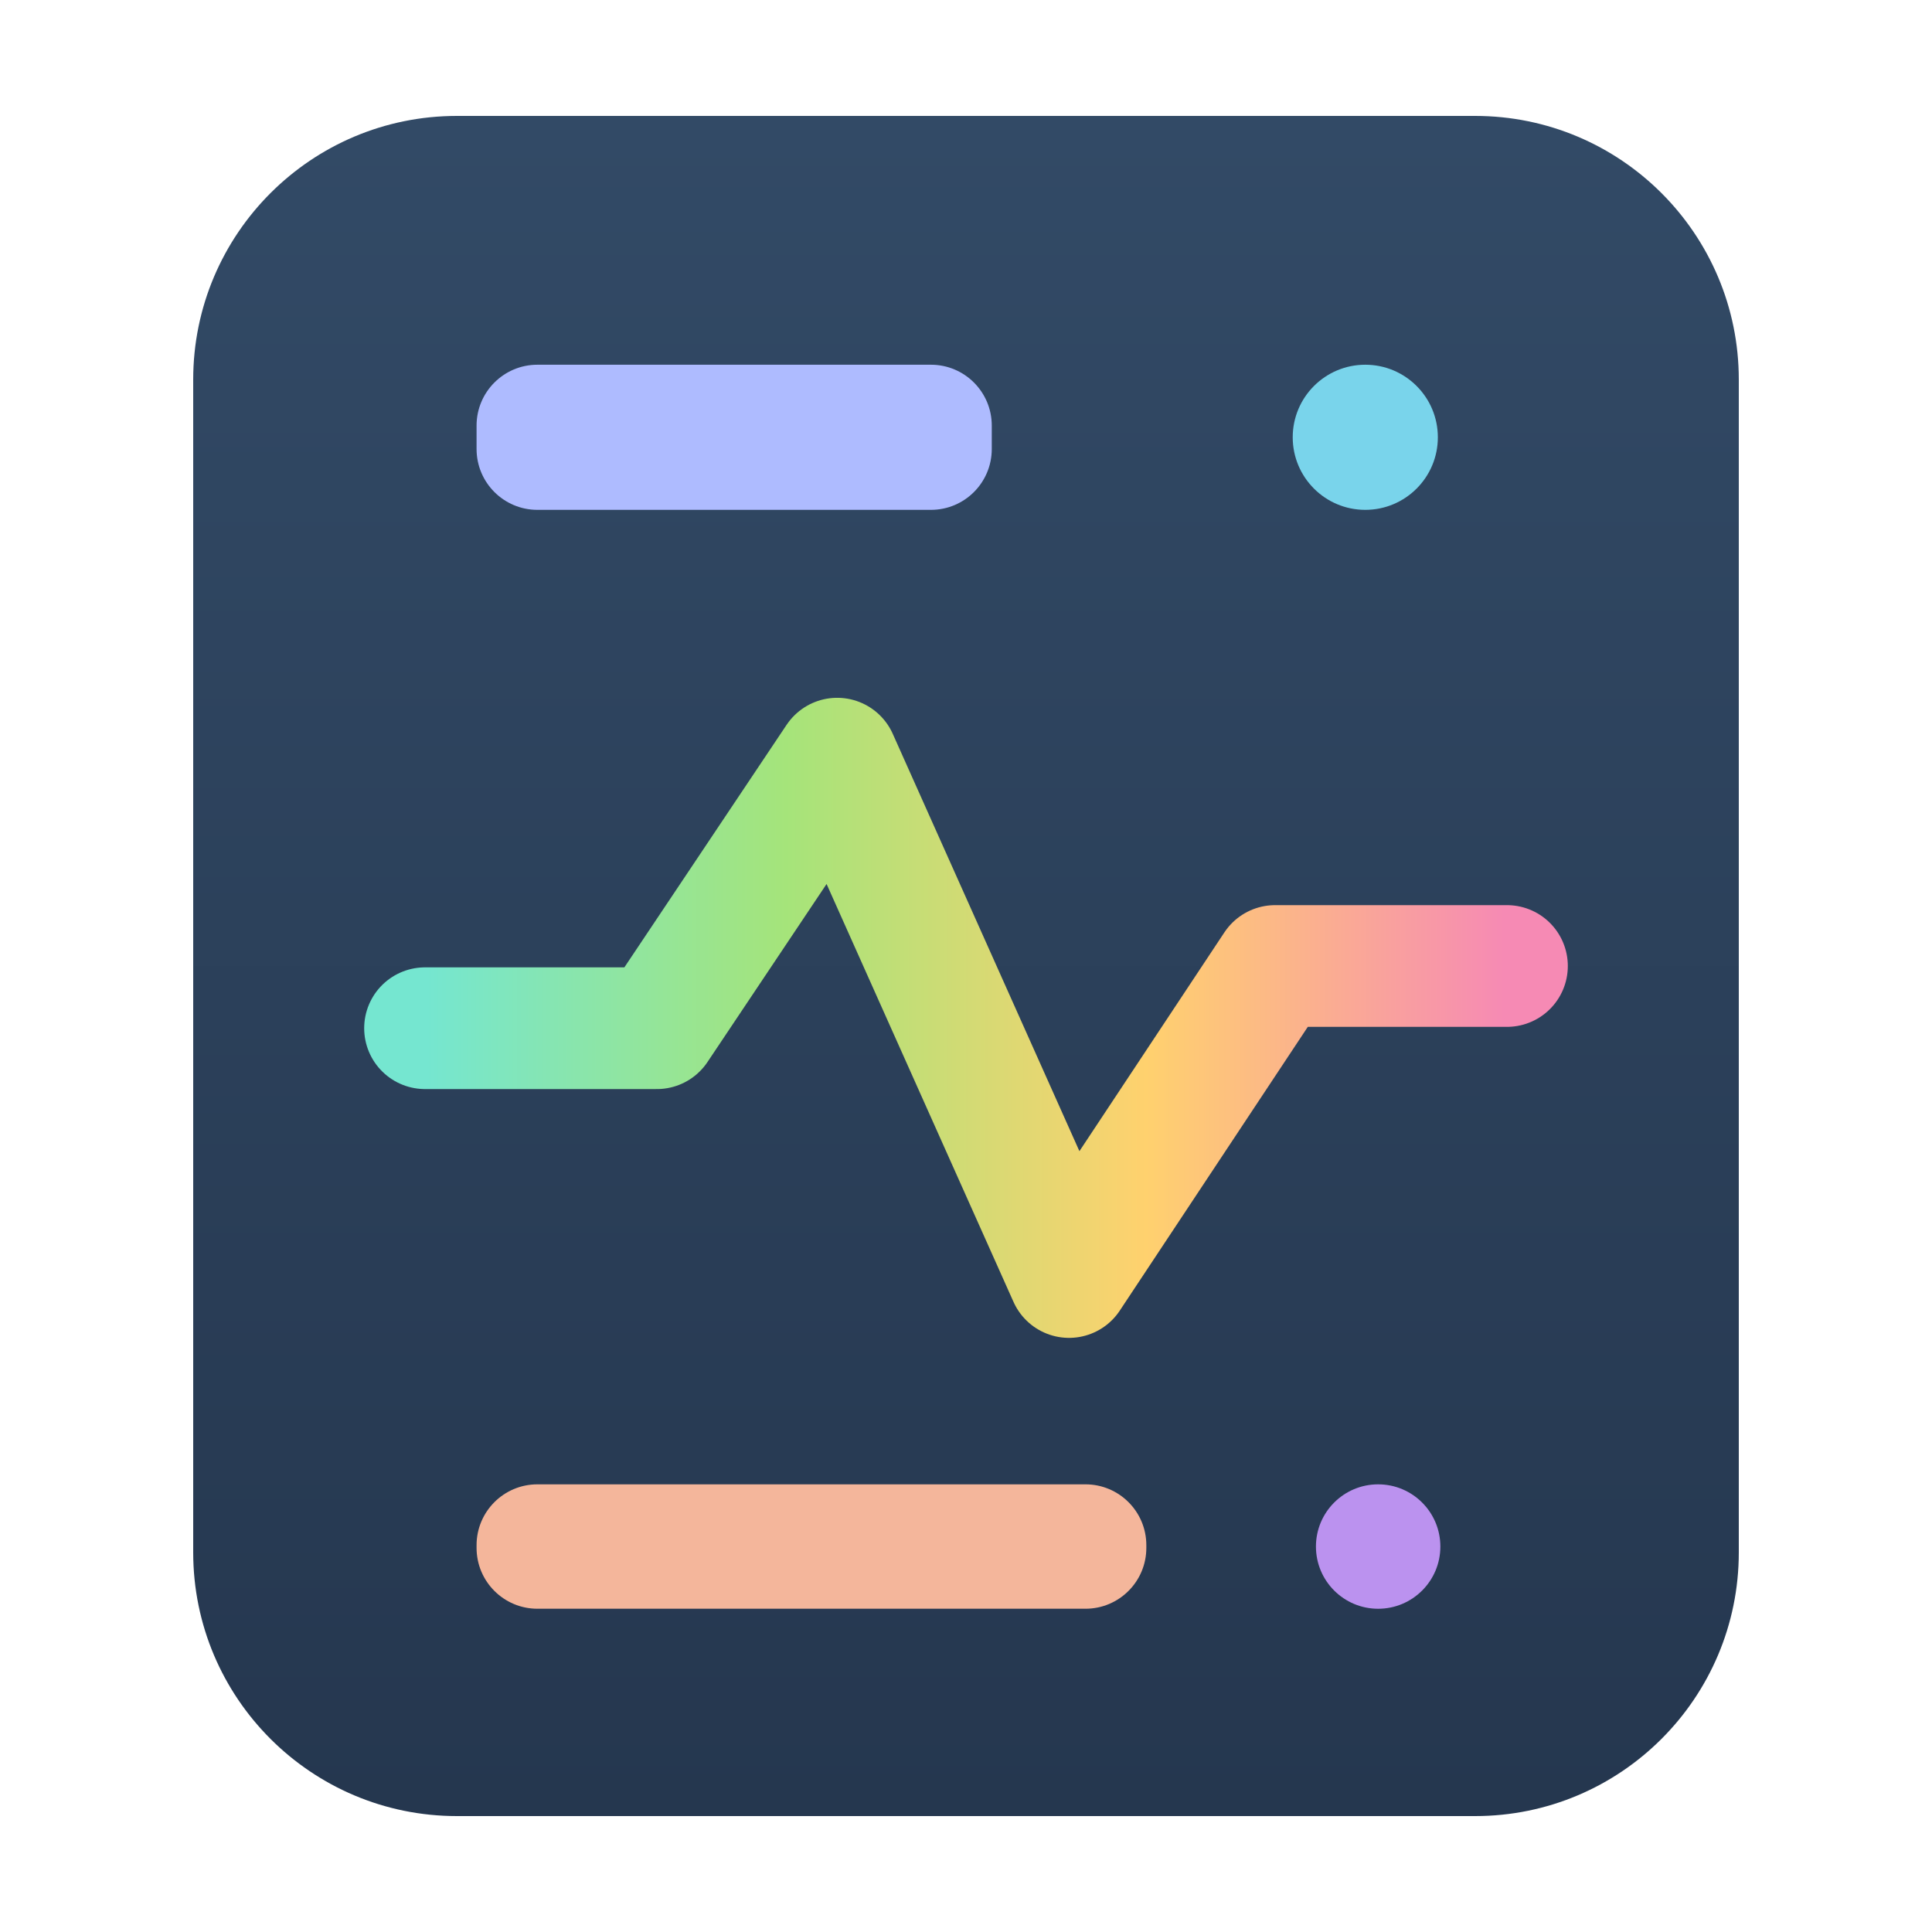
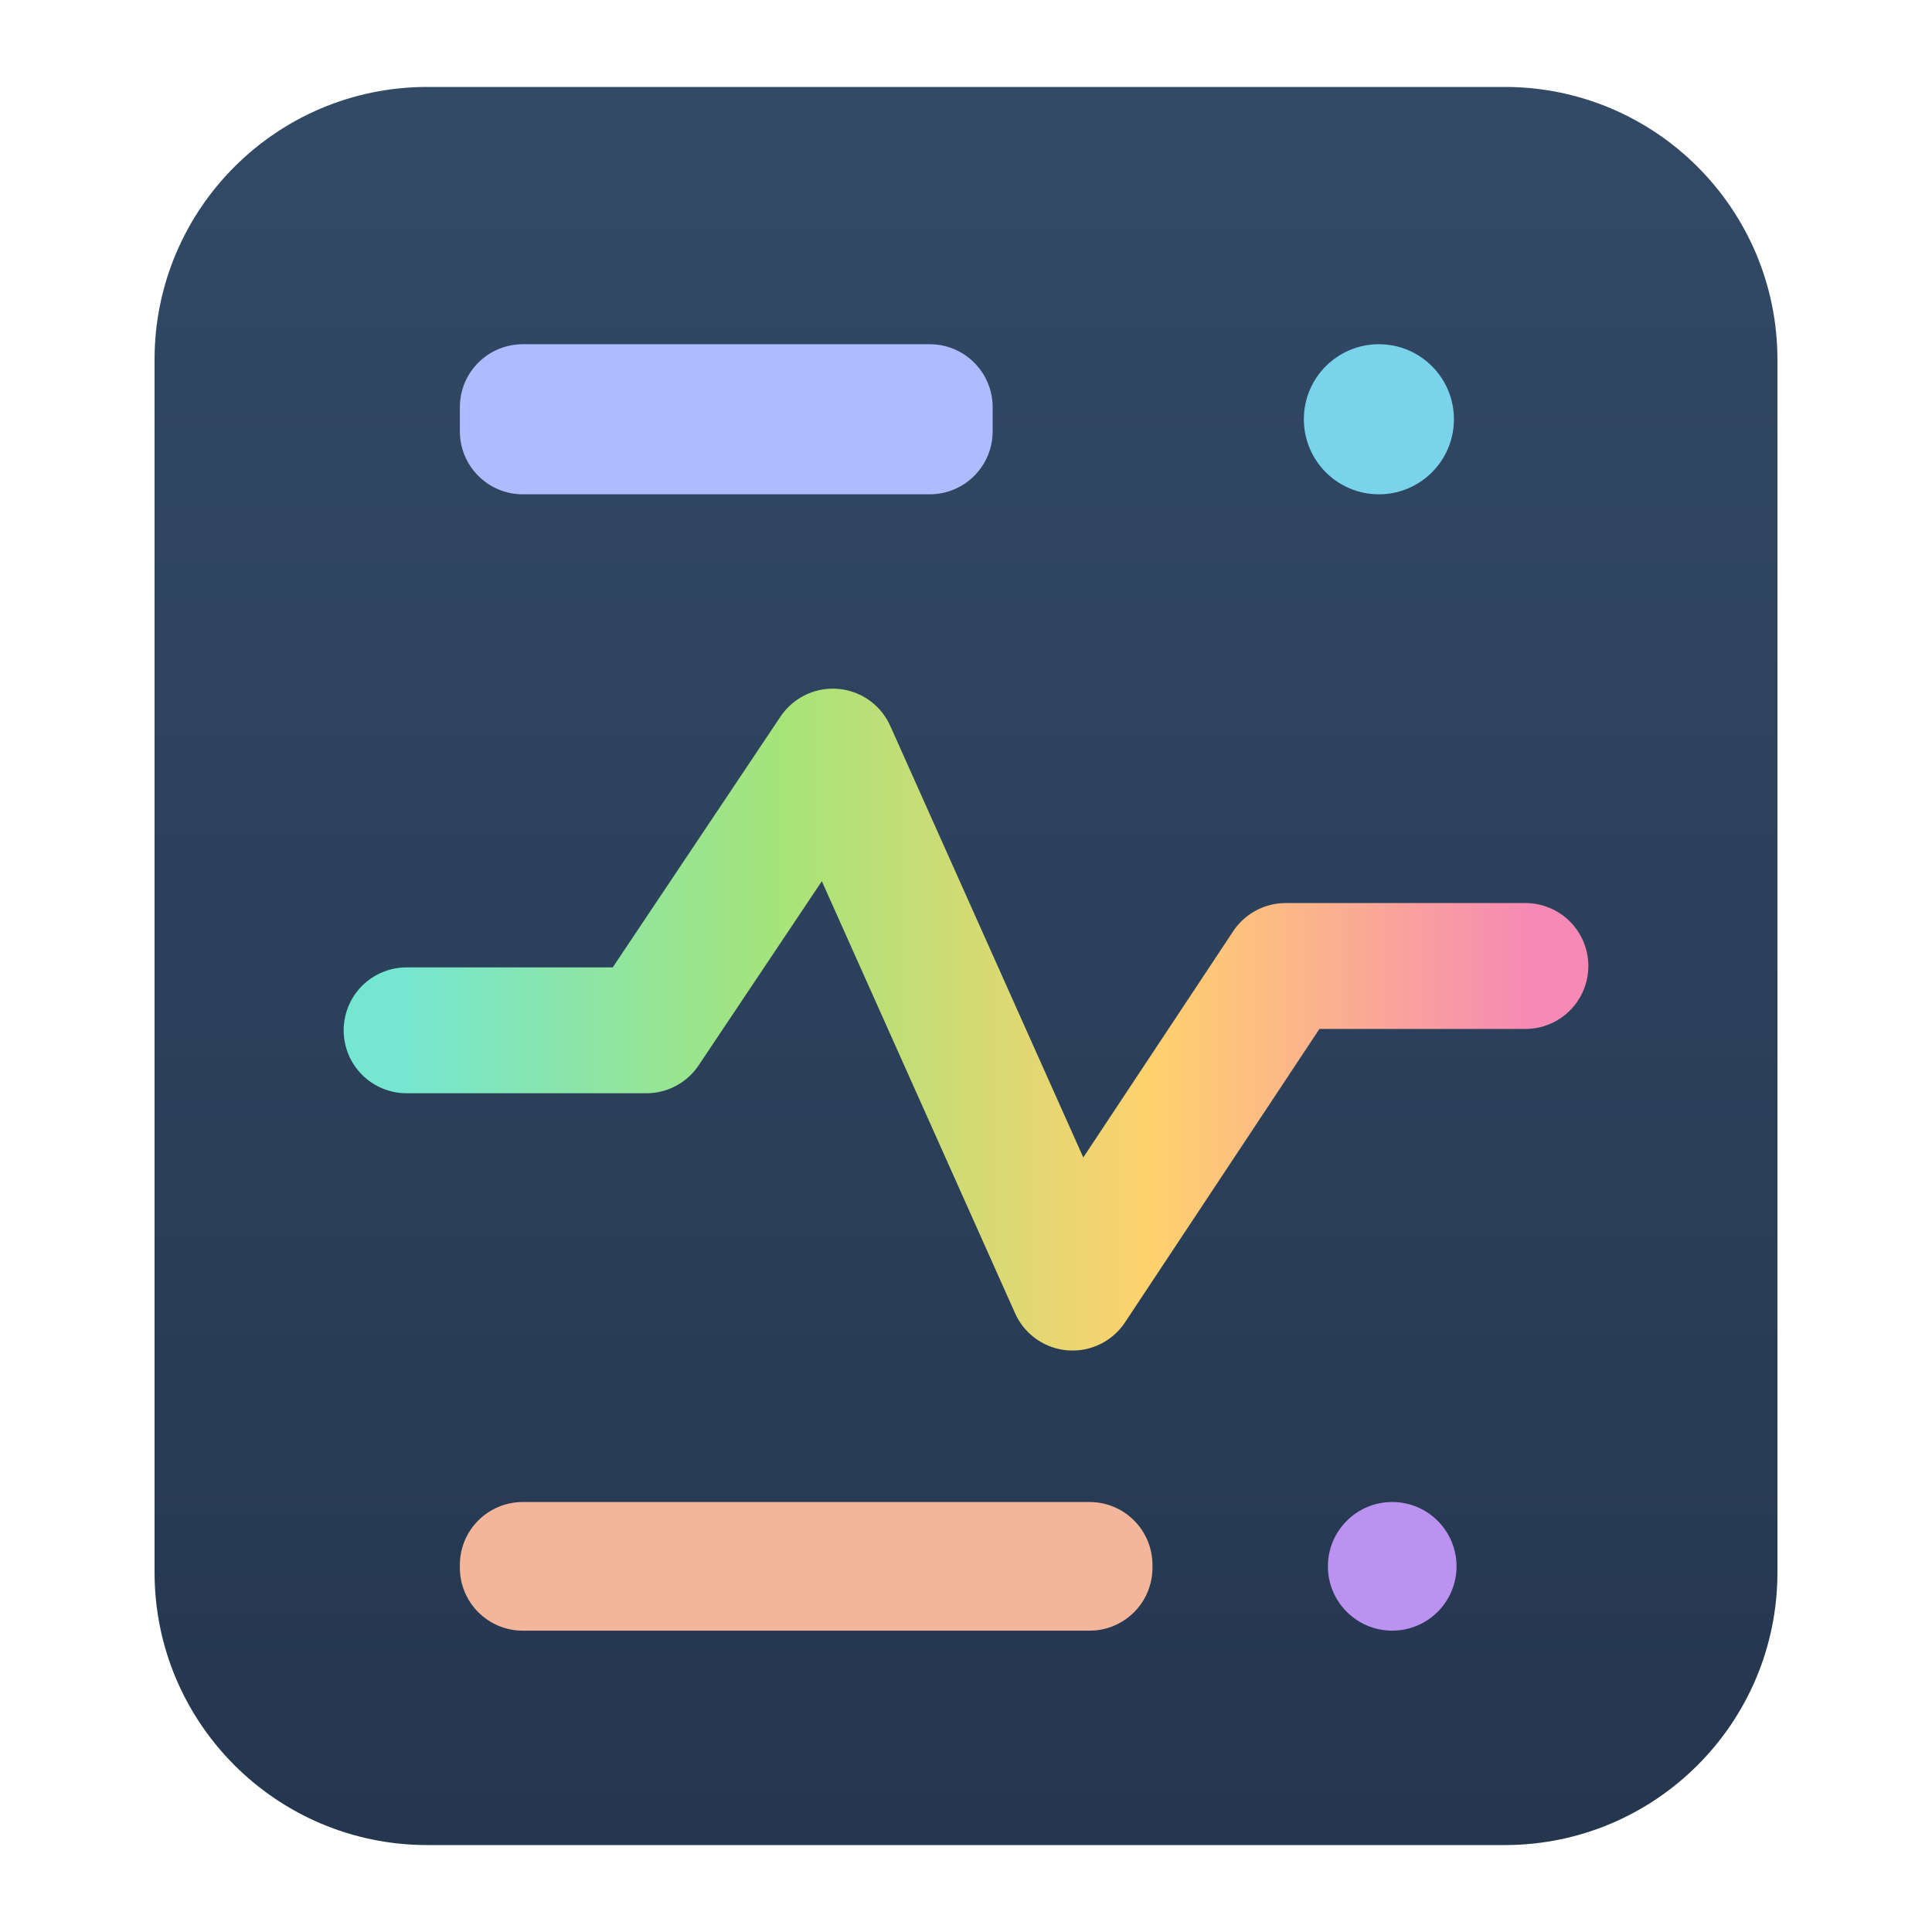
<svg xmlns="http://www.w3.org/2000/svg" viewBox="0 0 100 100">
  <defs>
    <linearGradient id="wave" x1="0" x2="1" y1="0" y2="0">
      <stop offset="0.0" stop-color="#75E6D0" />
      <stop offset="0.333" stop-color="#A5E47A" />
      <stop offset="0.667" stop-color="#FFD16E" />
      <stop offset="1.0" stop-color="#F68AB4" />
    </linearGradient>
    <linearGradient id="body" x1="0" x2="0" y1="0" y2="1">
      <stop offset="0.0" stop-color="#324A66" />
      <stop offset="1.0" stop-color="#25374F" />
    </linearGradient>
  </defs>
-   <rect x="10.0" y="6.0" width="80.0" height="88.0" rx="13.65" fill="url(#body)" />
-   <rect x="24.667" y="18.878" width="26.667" height="7.512" rx="3.15" fill="#AEBBFF" />
-   <ellipse cx="70.667" cy="22.634" rx="3.756" ry="3.756" fill="#79D4EB" />
-   <rect x="24.667" y="76.829" width="34.667" height="6.439" rx="3.15" fill="#F4B69B" />
-   <ellipse cx="71.333" cy="80.049" rx="3.22" ry="3.22" fill="#BB92EF" />
-   <polyline points="22.0,53.22 34.0,53.22 43.333,39.268 55.333,66.098 66.0,50.0 78.0,50.0" fill="none" stroke="url(#wave)" stroke-width="6.3" stroke-linecap="round" stroke-linejoin="round" />
+   <rect x="8" y="4.5" width="84" height="91.0" rx="14.115" fill="url(#body)" />
+   <rect x="23.803" y="17.817" width="27.576" height="7.768" rx="3.257" fill="#AEBBFF" />
+   <ellipse cx="71.371" cy="21.701" rx="3.884" ry="3.884" fill="#79D4EB" />
+   <rect x="23.803" y="77.744" width="35.848" height="6.659" rx="3.257" fill="#F4B69B" />
+   <ellipse cx="72.061" cy="81.073" rx="3.329" ry="3.329" fill="#BB92EF" />
+   <polyline points="21.045,53.329 33.455,53.329 43.106,38.902 55.515,66.646 66.545,50.0 78.955,50.0" fill="none" stroke="url(#wave)" stroke-width="6.515" stroke-linecap="round" stroke-linejoin="round" />
</svg>
